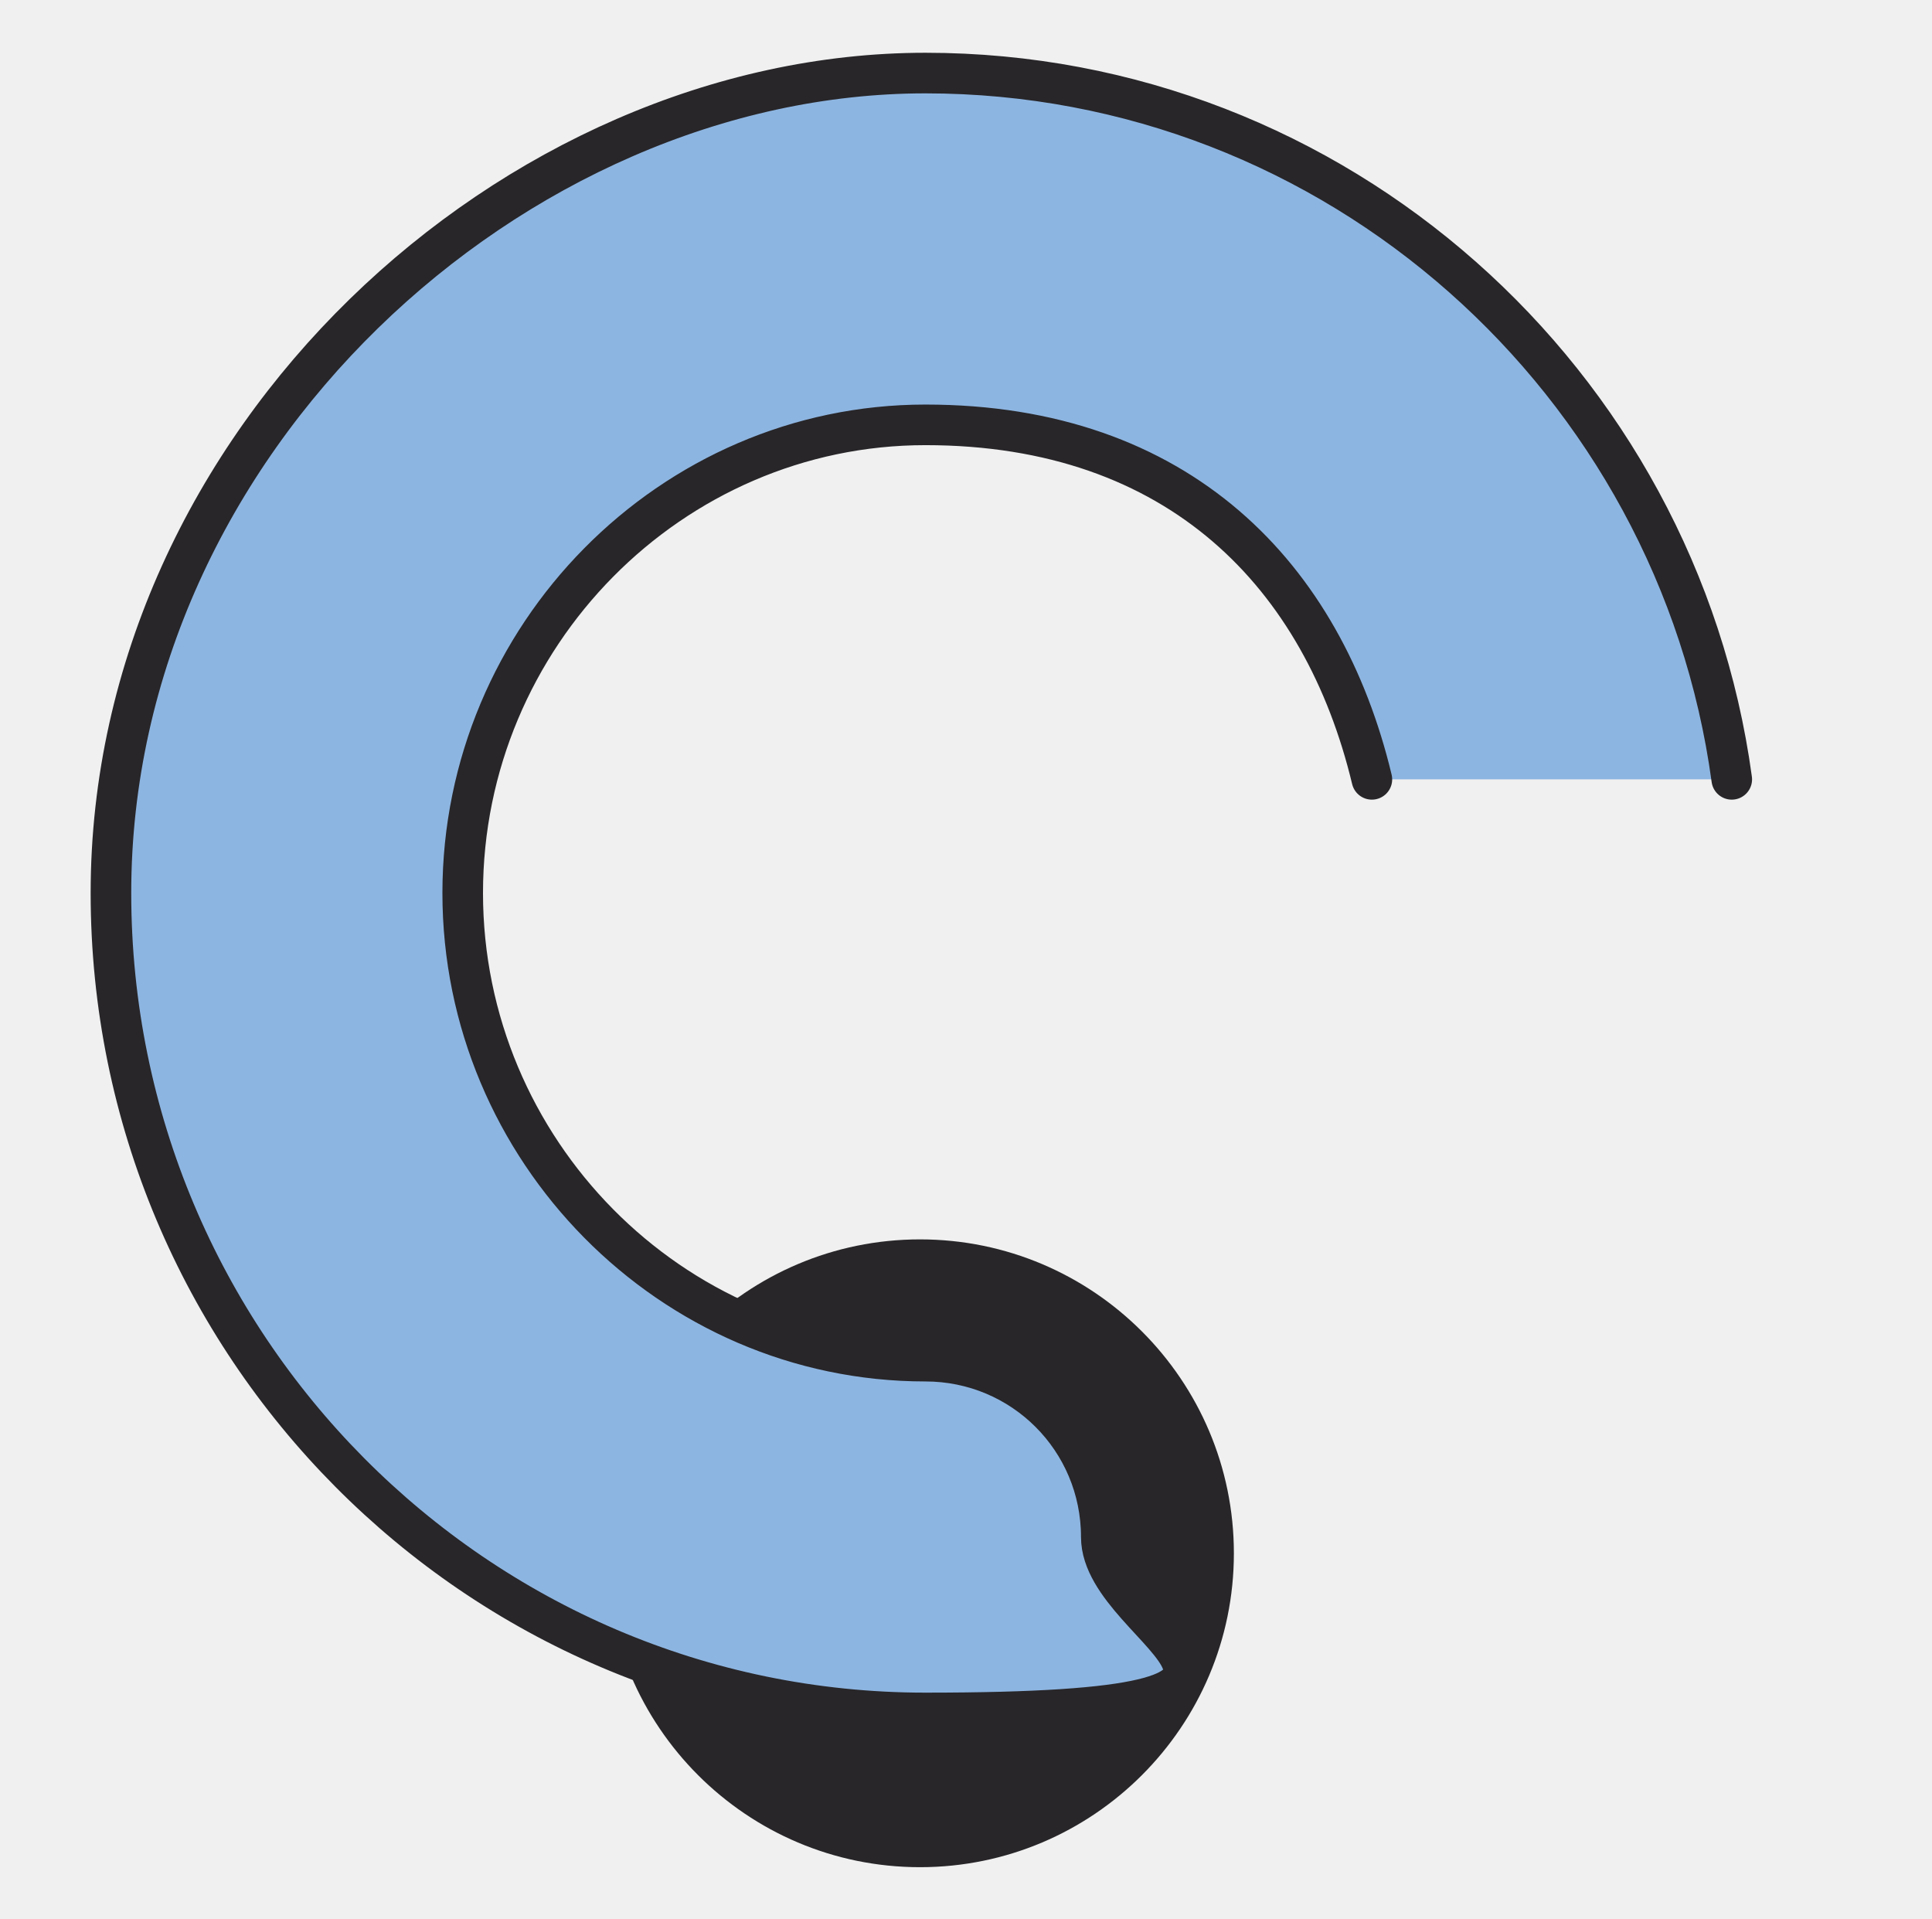
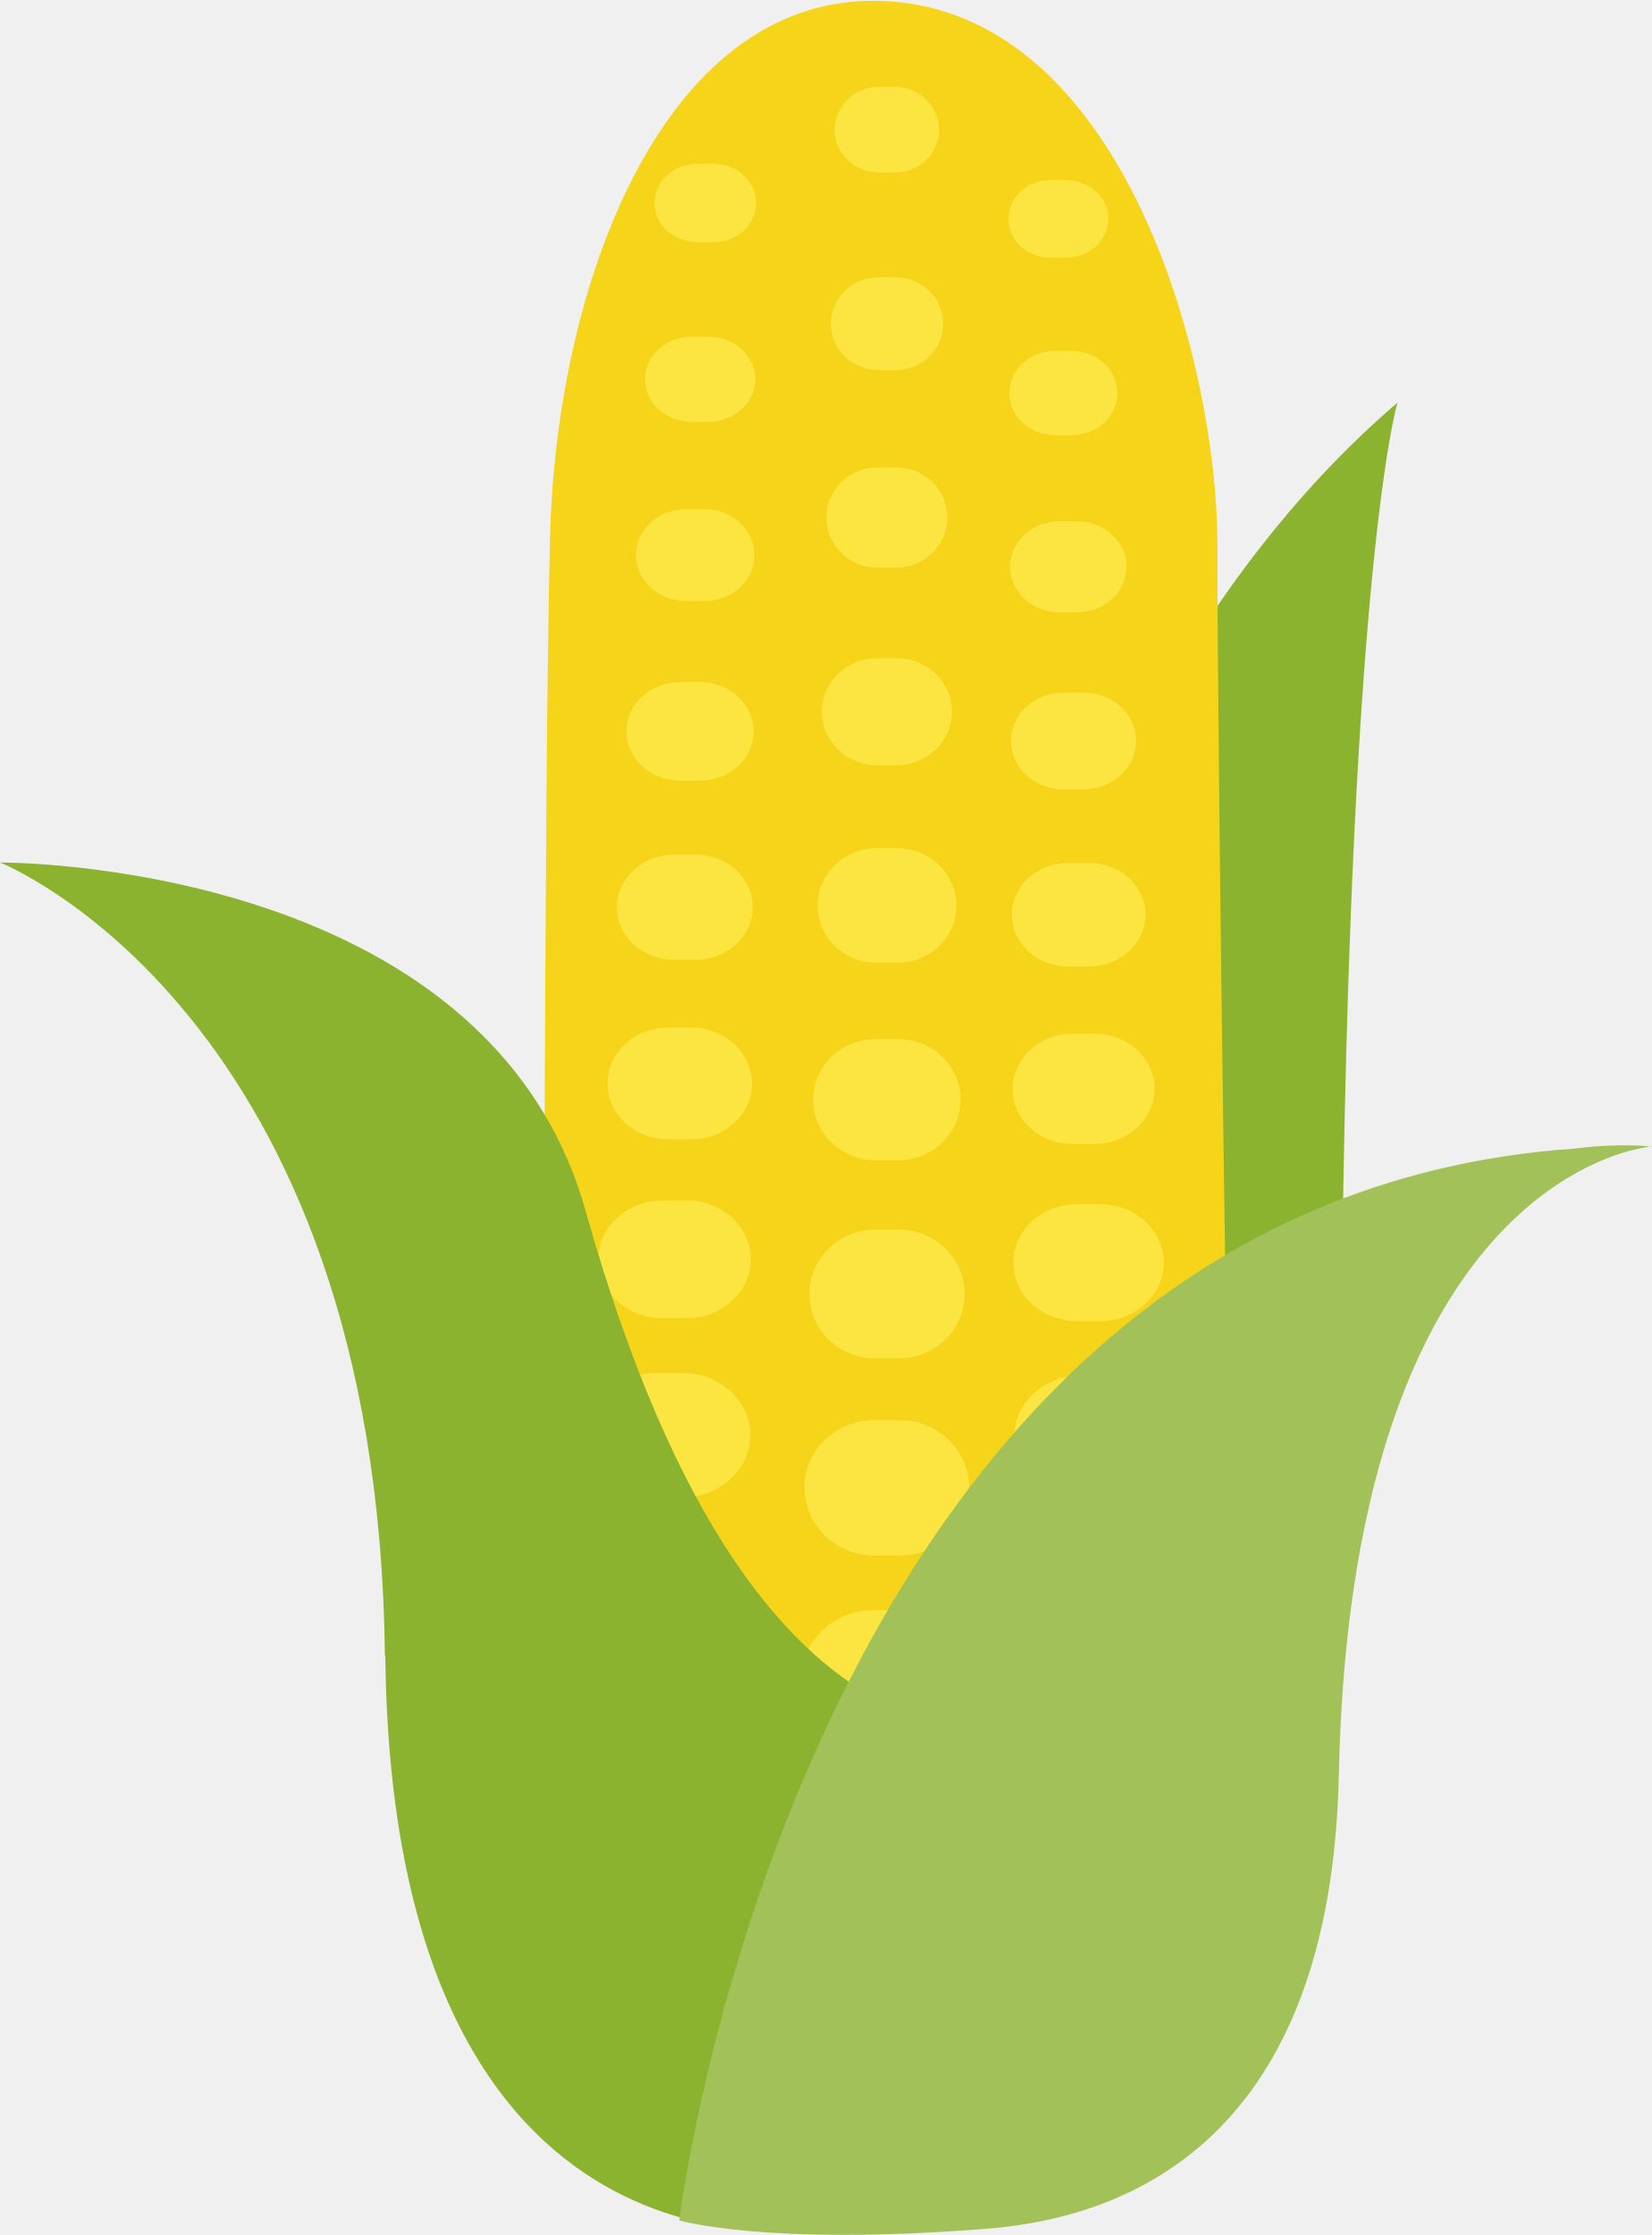
- <svg xmlns="http://www.w3.org/2000/svg" id="_레이어_1" data-name=" 레이어 1" version="1.1" viewBox="0 0 71.4 70.9">
+ <svg xmlns="http://www.w3.org/2000/svg" width="34" height="46" viewBox="0 0 34 46" fill="none">
+   <g clip-path="url(#clip0_123_3253)">
+     <path d="M18.768 30.672C18.768 30.672 20.154 15.663 28.764 8.287C28.764 8.287 27.608 12.078 27.6 30.587C27.6 41.04 18.768 30.672 18.768 30.672Z" fill="#8BB32F" />
+     <path d="M25.313 31.798C25.313 35.607 22.151 38.014 19.116 38.014L16.881 39.621C13.846 39.621 11.194 35.951 11.194 32.142C11.194 32.142 11.194 16.058 11.322 11.038C11.458 5.803 13.651 0.017 17.969 0.017C23.077 0.017 25.058 7.41 25.058 11.21C25.058 16.23 25.304 31.807 25.304 31.807L25.313 31.798Z" fill="#F5D419" />
+     <path d="M15.563 4.178C15.563 4.625 15.172 4.986 14.679 4.986H14.356C13.863 4.986 13.472 4.625 13.472 4.178C13.472 3.731 13.872 3.37 14.356 3.37H14.679C15.172 3.37 15.563 3.731 15.563 4.178Z" fill="#FCE540" />
+     <path d="M15.546 7.806C15.546 8.287 15.113 8.683 14.586 8.683H14.237C13.702 8.683 13.277 8.287 13.277 7.806C13.277 7.324 13.702 6.929 14.237 6.929H14.586C15.113 6.929 15.546 7.324 15.546 7.806Z" fill="#FCE540" />
+     <path d="M15.529 11.425C15.529 11.949 15.07 12.37 14.501 12.37H14.127C13.557 12.37 13.09 11.949 13.09 11.425C13.09 10.9 13.557 10.479 14.127 10.479H14.501C15.07 10.479 15.529 10.9 15.529 11.425Z" fill="#FCE540" />
+     <path d="M15.512 15.053C15.512 15.611 15.019 16.067 14.407 16.067H13.999C13.387 16.067 12.894 15.611 12.894 15.053C12.894 14.494 13.387 14.038 13.999 14.038H14.407C15.019 14.038 15.512 14.494 15.512 15.053Z" fill="#FCE540" />
+     <path d="M15.495 18.672C15.495 19.265 14.968 19.755 14.314 19.755H13.88C13.226 19.755 12.699 19.273 12.699 18.672C12.699 18.079 13.226 17.589 13.88 17.589H14.314C14.968 17.589 15.495 18.07 15.495 18.672Z" fill="#FCE540" />
+     <path d="M15.478 22.299C15.478 22.936 14.917 23.451 14.22 23.451H13.761C13.073 23.451 12.503 22.936 12.503 22.299C12.503 21.663 13.064 21.148 13.761 21.148H14.22C14.917 21.148 15.478 21.663 15.478 22.299Z" fill="#FCE540" />
+     <path d="M15.453 25.919C15.453 26.589 14.858 27.131 14.127 27.131H13.642C12.903 27.131 12.316 26.589 12.316 25.919C12.316 25.248 12.911 24.706 13.642 24.706H14.127C14.866 24.706 15.453 25.248 15.453 25.919Z" fill="#FCE540" />
+     <path d="M15.444 29.538C15.444 30.243 14.815 30.819 14.042 30.819H13.532C12.758 30.819 12.129 30.243 12.129 29.538C12.129 28.833 12.758 28.257 13.532 28.257H14.042C14.815 28.257 15.444 28.833 15.444 29.538Z" fill="#FCE540" />
+     <path d="M15.427 33.165C15.427 33.913 14.764 34.515 13.948 34.515H13.413C12.597 34.515 11.934 33.913 11.934 33.165C11.934 32.417 12.597 31.816 13.413 31.816H13.948C14.764 31.816 15.427 32.417 15.427 33.165Z" fill="#FCE540" />
+     <path d="M15.402 36.785C15.402 37.567 14.705 38.203 13.855 38.203H13.294C12.435 38.203 11.747 37.567 11.747 36.785C11.747 36.002 12.444 35.366 13.294 35.366H13.855C14.713 35.366 15.402 36.002 15.402 36.785Z" fill="#FCE540" />
+     <path d="M15.385 40.412C15.385 41.229 14.654 41.899 13.761 41.899H13.175C12.274 41.899 11.551 41.237 11.551 40.412C11.551 39.596 12.274 38.925 13.175 38.925H13.761C14.662 38.925 15.385 39.587 15.385 40.412Z" fill="#FCE540" />
+     <path d="M20.757 4.505C20.757 4.952 21.148 5.304 21.624 5.304H21.938C22.423 5.304 22.814 4.943 22.814 4.505C22.814 4.066 22.423 3.705 21.938 3.705H21.624C21.139 3.705 20.757 4.066 20.757 4.505Z" fill="#FCE540" />
+     <path d="M20.774 8.089C20.774 8.571 21.199 8.957 21.717 8.957H22.057C22.576 8.957 23.001 8.571 23.001 8.089C23.001 7.608 22.576 7.221 22.057 7.221H21.717C21.199 7.221 20.774 7.608 20.774 8.089Z" fill="#FCE540" />
+     <path d="M20.791 11.665C20.791 12.181 21.241 12.603 21.802 12.603H22.168C22.729 12.603 23.188 12.181 23.188 11.665C23.188 11.15 22.729 10.729 22.168 10.729H21.802C21.241 10.729 20.791 11.15 20.791 11.665Z" fill="#FCE540" />
+     <path d="M20.808 15.25C20.808 15.8 21.292 16.247 21.896 16.247H22.295C22.899 16.247 23.383 15.8 23.383 15.25C23.383 14.7 22.899 14.253 22.295 14.253H21.896C21.292 14.253 20.808 14.7 20.808 15.25Z" fill="#FCE540" />
+     <path d="M20.825 18.826C20.825 19.411 21.343 19.892 21.989 19.892H22.414C23.06 19.892 23.579 19.411 23.579 18.826C23.579 18.233 23.06 17.761 22.414 17.761H21.989C21.352 17.761 20.825 18.233 20.825 18.826Z" fill="#FCE540" />
+     <path d="M20.842 22.411C20.842 23.039 21.394 23.546 22.074 23.546H22.525C23.205 23.546 23.766 23.039 23.766 22.411C23.766 21.784 23.213 21.276 22.525 21.276H22.074C21.394 21.276 20.842 21.784 20.842 22.411Z" fill="#FCE540" />
+     <path d="M20.859 25.987C20.859 26.649 21.445 27.191 22.168 27.191H22.644C23.366 27.191 23.953 26.658 23.953 25.987C23.953 25.325 23.366 24.784 22.644 24.784H22.168C21.445 24.784 20.859 25.317 20.859 25.987Z" fill="#FCE540" />
+     <path d="M20.876 29.572C20.876 30.268 21.488 30.836 22.253 30.836H22.755C23.52 30.836 24.131 30.268 24.131 29.572C24.131 28.867 23.511 28.308 22.755 28.308H22.253C21.488 28.308 20.876 28.876 20.876 29.572Z" fill="#FCE540" />
+     <path d="M20.893 33.148C20.893 33.887 21.548 34.481 22.347 34.481H22.874C23.681 34.481 24.327 33.879 24.327 33.148C24.327 32.409 23.681 31.816 22.874 31.816H22.347C21.539 31.816 20.893 32.409 20.893 33.148Z" fill="#FCE540" />
+     <path d="M20.91 36.733C20.91 37.507 21.59 38.134 22.431 38.134H22.984C23.825 38.134 24.514 37.507 24.514 36.733C24.514 35.959 23.834 35.332 22.984 35.332H22.431C21.59 35.332 20.91 35.959 20.91 36.733Z" fill="#FCE540" />
+     <path d="M20.927 40.309C20.927 41.117 21.641 41.779 22.525 41.779H23.103C23.987 41.779 24.701 41.117 24.701 40.309C24.701 39.501 23.987 38.839 23.103 38.839H22.525C21.641 38.839 20.927 39.501 20.927 40.309Z" fill="#FCE540" />
+     <path d="M19.329 2.674C19.329 3.164 18.921 3.55 18.42 3.55H18.088C17.587 3.55 17.179 3.155 17.179 2.674C17.179 2.184 17.587 1.788 18.088 1.788H18.42C18.921 1.788 19.329 2.184 19.329 2.674Z" fill="#FCE540" />
+     <path d="M19.414 6.662C19.414 7.195 18.981 7.616 18.437 7.616H18.08C17.536 7.616 17.102 7.187 17.102 6.662C17.102 6.138 17.544 5.708 18.08 5.708H18.437C18.981 5.708 19.414 6.138 19.414 6.662Z" fill="#FCE540" />
+     <path d="M19.499 10.651C19.499 11.219 19.032 11.683 18.445 11.683H18.063C17.476 11.683 17.009 11.219 17.009 10.651C17.009 10.084 17.476 9.62 18.063 9.62H18.445C19.032 9.62 19.499 10.084 19.499 10.651Z" fill="#FCE540" />
+     <path d="M19.593 14.649C19.593 15.259 19.082 15.749 18.462 15.749H18.046C17.425 15.749 16.915 15.25 16.915 14.649C16.915 14.038 17.425 13.548 18.046 13.548H18.462C19.091 13.548 19.593 14.038 19.593 14.649Z" fill="#FCE540" />
+     <path d="M19.686 18.637C19.686 19.291 19.142 19.815 18.479 19.815H18.037C17.366 19.815 16.83 19.291 16.83 18.637C16.83 17.992 17.374 17.459 18.037 17.459H18.479C19.142 17.459 19.686 17.992 19.686 18.637Z" fill="#FCE540" />
+     <path d="M19.771 22.635C19.771 23.322 19.193 23.881 18.488 23.881H18.02C17.306 23.881 16.737 23.322 16.737 22.635C16.737 21.947 17.306 21.388 18.02 21.388H18.488C19.202 21.388 19.771 21.947 19.771 22.635Z" fill="#FCE540" />
+     <path d="M19.856 26.632C19.856 27.363 19.253 27.956 18.505 27.956H18.012C17.264 27.956 16.66 27.363 16.66 26.632C16.66 25.901 17.264 25.308 18.012 25.308H18.505C19.253 25.308 19.856 25.901 19.856 26.632Z" fill="#FCE540" />
+     <path d="M19.95 30.621C19.95 31.395 19.312 32.014 18.513 32.014H17.995C17.204 32.014 16.558 31.386 16.558 30.621C16.558 29.847 17.204 29.228 17.995 29.228H18.513C19.304 29.228 19.95 29.856 19.95 30.621Z" fill="#FCE540" />
+     <path d="M20.035 34.61C20.035 35.418 19.363 36.08 18.53 36.08H17.978C17.145 36.08 16.465 35.418 16.465 34.61C16.465 33.802 17.145 33.14 17.978 33.14H18.53C19.363 33.14 20.035 33.802 20.035 34.61Z" fill="#FCE540" />
+     <path d="M20.128 38.607C20.128 39.458 19.414 40.146 18.539 40.146H17.961C17.085 40.146 16.38 39.458 16.38 38.607C16.38 37.756 17.094 37.06 17.961 37.06H18.539C19.414 37.06 20.128 37.747 20.128 38.607Z" fill="#FCE540" />
+     <path d="M20.222 42.604C20.222 43.498 19.474 44.221 18.564 44.221H17.961C17.043 44.221 16.303 43.498 16.303 42.604C16.303 41.71 17.043 40.988 17.961 40.988H18.564C19.482 40.988 20.222 41.71 20.222 42.604Z" fill="#FCE540" />
+     <path d="M7.922 34.085C7.786 20.821 0 17.752 0 17.752C0 17.752 10.021 17.683 12.053 24.921C15.742 38.031 21.497 35.547 22.992 35.323L16.83 45.854C16.83 45.854 8.075 47.444 7.931 34.077L7.922 34.085Z" fill="#8BB32F" />
+     <path d="M34 23.598C34 23.598 33.345 23.52 32.402 23.64C16.515 24.749 13.982 45.699 13.982 45.699C13.982 45.699 15.75 46.232 20.315 45.871C23.239 45.639 27.395 44.031 27.557 36.535C27.778 26.142 32.087 24.079 33.549 23.683C33.83 23.615 34 23.589 34 23.589V23.598Z" fill="#A2C259" />
+   </g>
  <defs>
-     <style>
-       .cls-1 {
-         fill: #282629;
-       }
- 
-       .cls-1, .cls-2 {
-         stroke-width: 0px;
-       }
- 
-       .cls-3 {
-         fill: none;
-         stroke: #282629;
-         stroke-linecap: round;
-         stroke-linejoin: round;
-         stroke-width: 1.5px;
-       }
- 
-       .cls-2 {
-         fill: #8db5e1;
-       }
-     </style>
+     <clipPath id="clip0_123_3253">
+       <rect width="34" height="46" fill="white" />
+     </clipPath>
  </defs>
-   <path class="cls-1" d="M45.6,57.4c0,6.4-5.2,11.6-11.6,11.6s-11.6-5.2-11.6-11.6,5.2-11.6,11.6-11.6,11.6,5.2,11.6,11.6" />
-   <path class="cls-2" d="M64,28.8c-2-14.7-14.6-26.1-29.8-26.1S4.1,16.3,4.1,33s13.5,30.3,30.1,30.3,6.5-2.9,6.5-6.5-2.9-6.5-6.5-6.5c-9.4,0-17.1-7.8-17.1-17.3s7.7-17.3,17.1-17.3,14.7,5.6,16.5,13.1" />
-   <path class="cls-3" d="M64,28.8c-2-14.7-14.6-26.1-29.8-26.1S4.1,16.3,4.1,33s13.5,30.3,30.1,30.3,6.5-2.9,6.5-6.5-2.9-6.5-6.5-6.5c-9.4,0-17.1-7.8-17.1-17.3s7.7-17.3,17.1-17.3,14.7,5.6,16.5,13.1" />
</svg>
